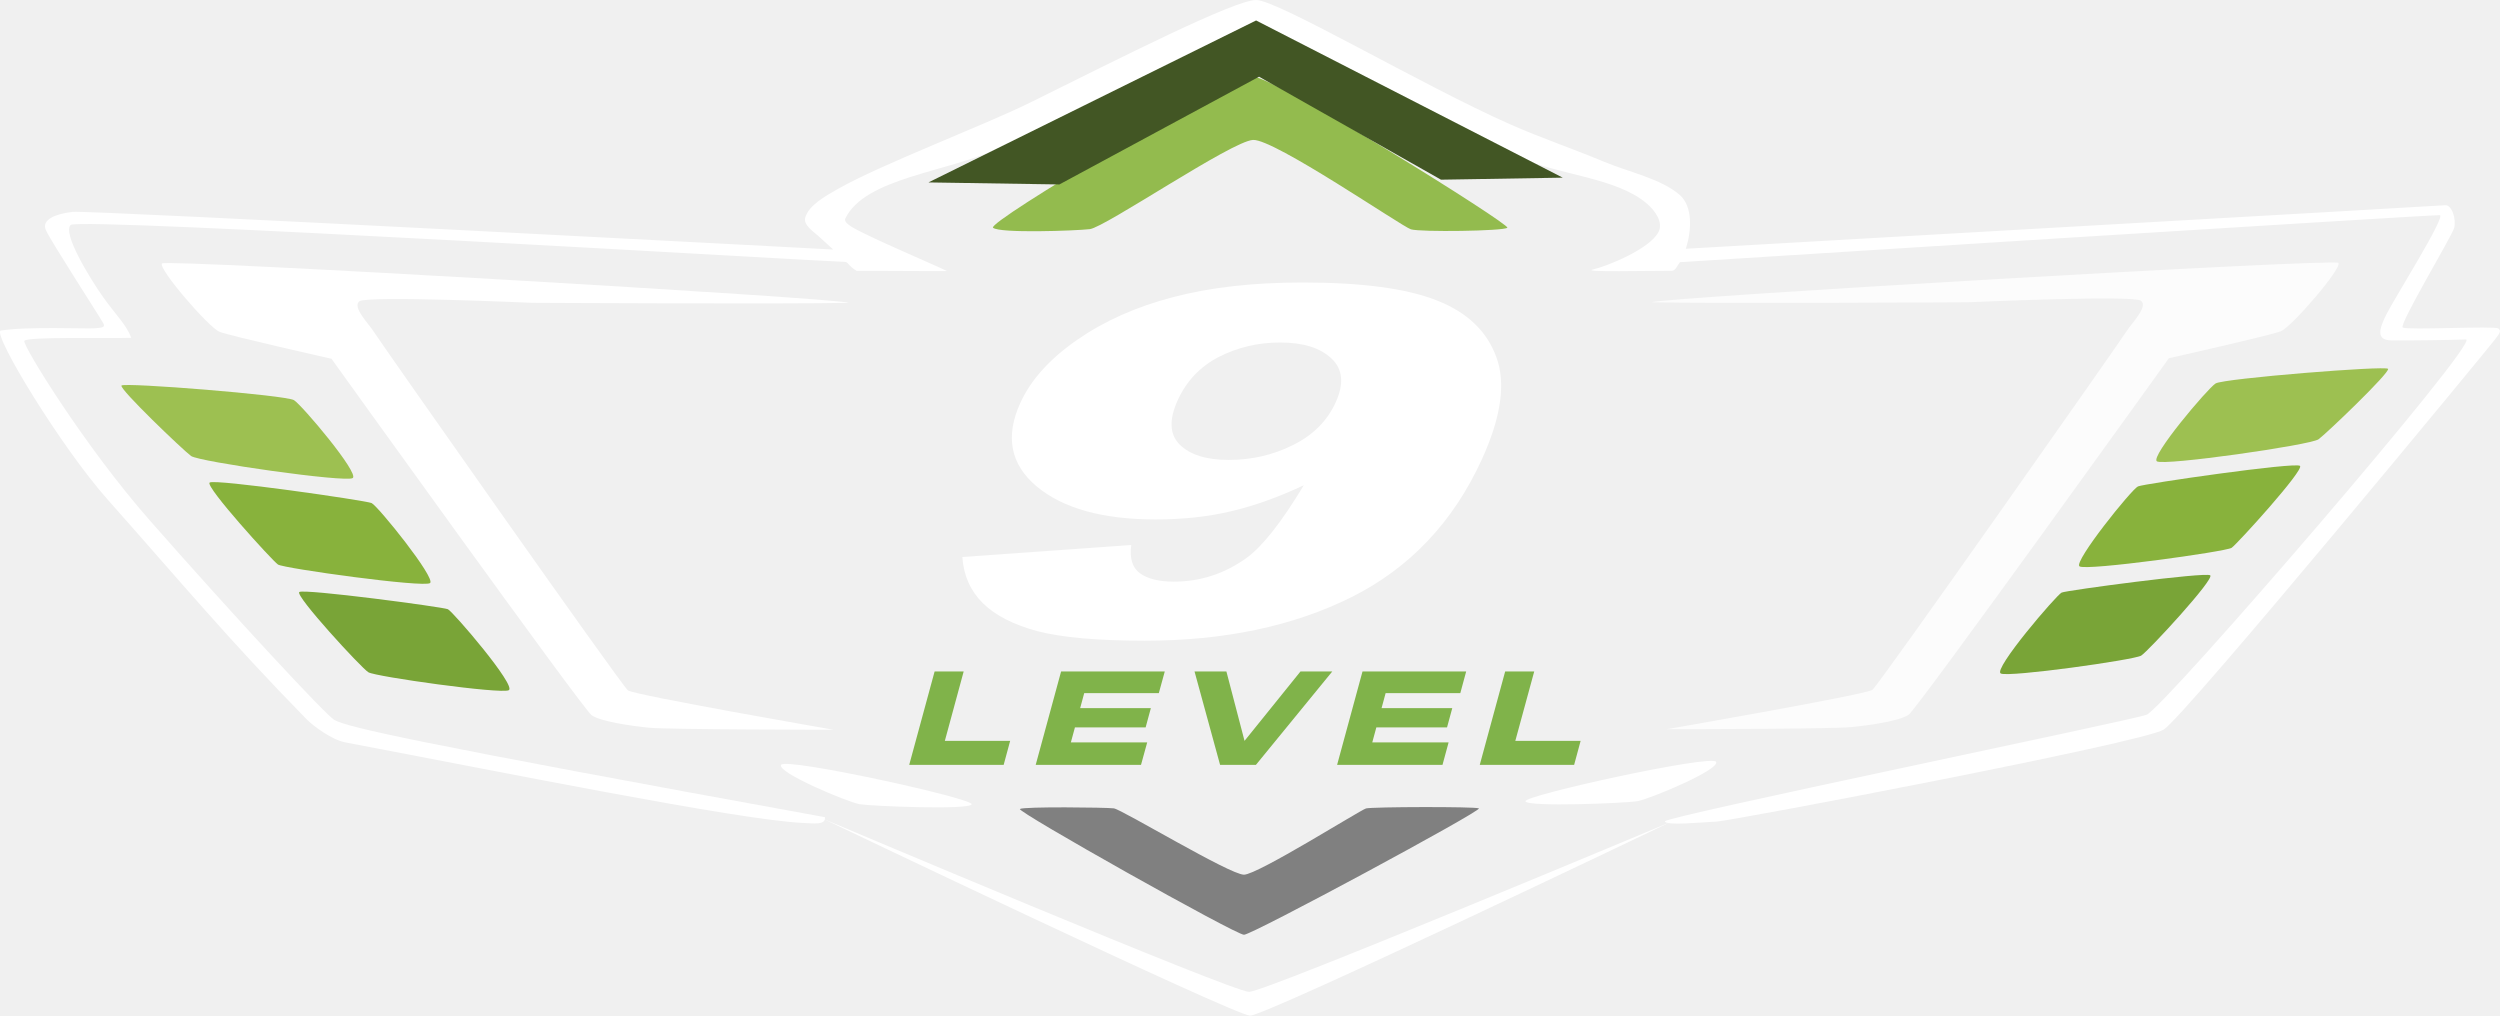
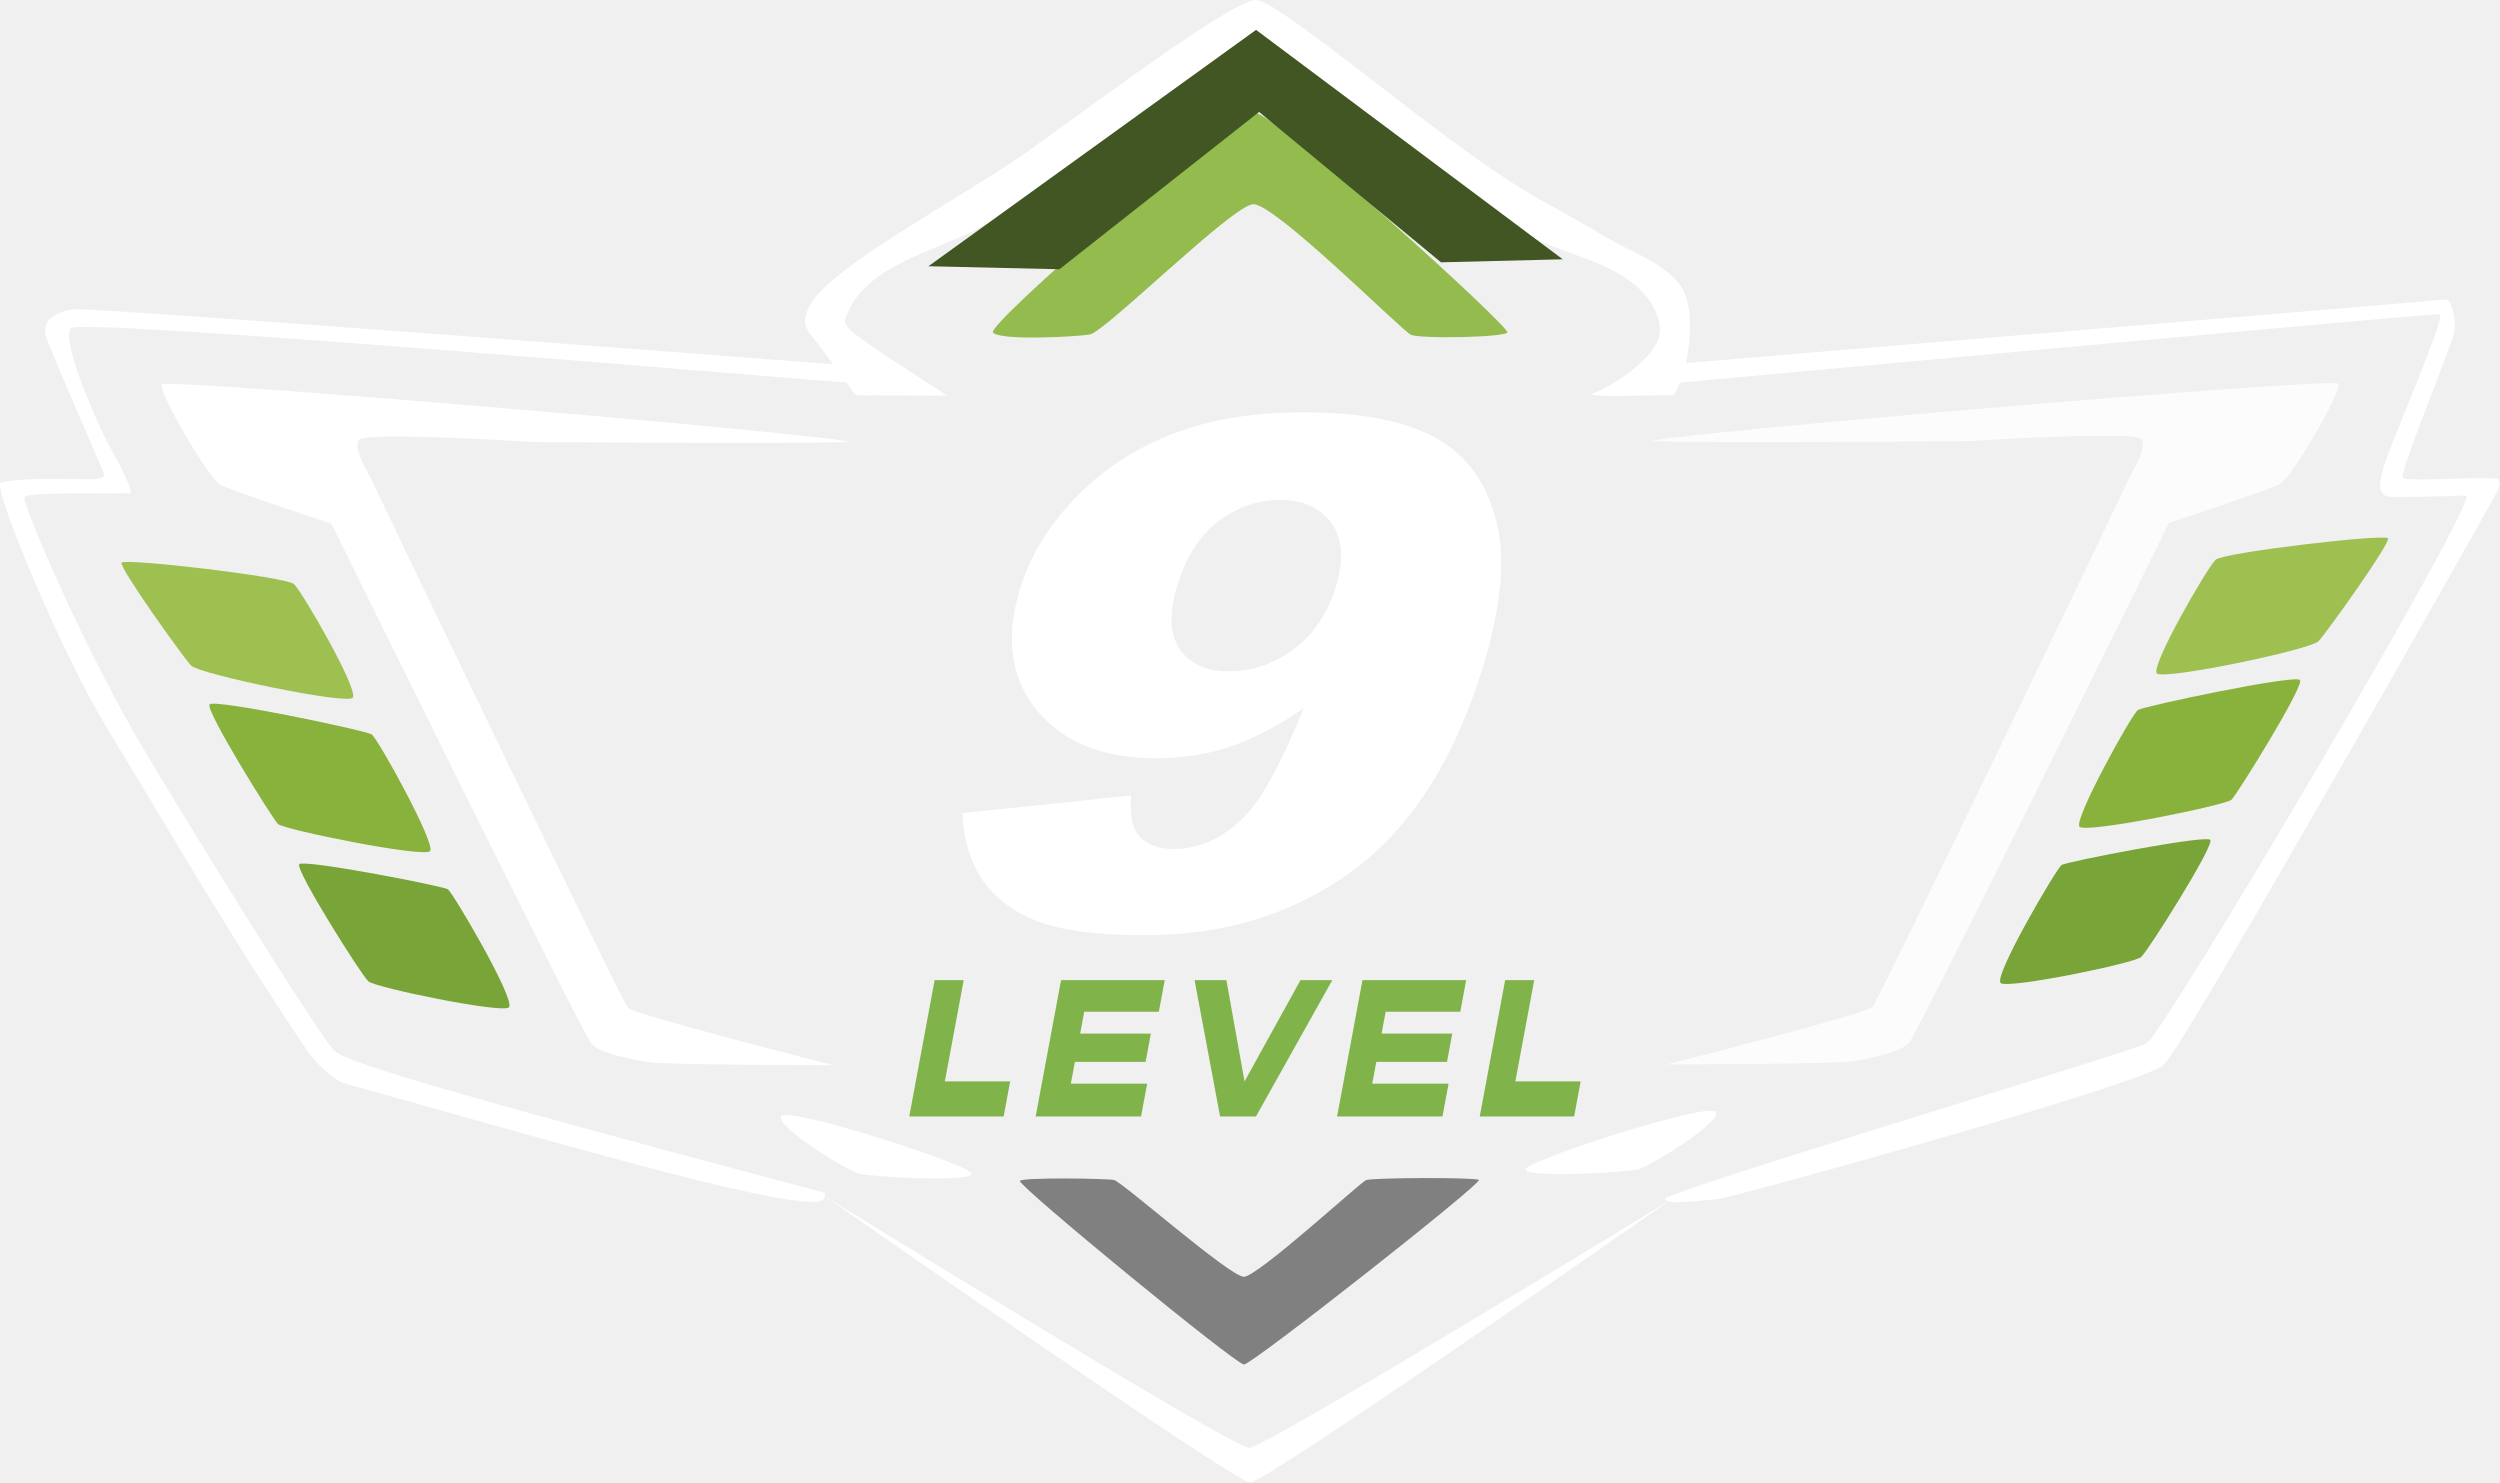
- <svg xmlns="http://www.w3.org/2000/svg" version="1.1" id="Layer_1" x="0px" y="0px" width="32px" height="13px" viewBox="0 0 32 13" enable-background="new 0 0 32 13" xml:space="preserve">
-   <path fill="#808080" d="M13.055,10.355C13.009,10.387 15.818,11.966 15.923,11.965C16.028,11.965 18.985,10.371 18.93,10.347C18.875,10.323 17.561,10.327 17.485,10.348C17.41,10.37 16.101,11.194 15.923,11.196C15.744,11.198 14.359,10.36 14.257,10.347C14.155,10.334 13.101,10.323 13.055,10.355Z" />
-   <path fill="#FFFFFF" d="M21.31,10.513C21.32,10.572 21.785,10.525 21.974,10.516C22.162,10.507 27.424,9.508 27.695,9.339C27.967,9.17 31.869,4.436 31.931,4.351C31.994,4.267 32.02,4.241 31.98,4.205C31.94,4.168 30.807,4.229 30.755,4.192C30.703,4.155 31.384,3.025 31.413,2.918C31.443,2.812 31.386,2.618 31.297,2.627C31.208,2.636 21.73,3.173 21.579,3.184C21.654,2.947 21.669,2.641 21.499,2.494C21.262,2.288 20.858,2.206 20.531,2.07C20.136,1.905 19.72,1.764 19.331,1.592C18.211,1.097 16.356,-0 16.078,0C15.799,0.001 14.364,0.73 13.188,1.312C12.589,1.608 11.304,2.093 10.733,2.414C10.556,2.514 10.35,2.631 10.307,2.786C10.282,2.877 10.403,2.958 10.468,3.015C10.533,3.072 10.665,3.194 10.665,3.194C10.665,3.194 1.146,2.688 0.929,2.712C0.712,2.737 0.528,2.811 0.587,2.945C0.645,3.079 1.297,4.087 1.323,4.139C1.349,4.191 1.312,4.193 1.216,4.202C1.121,4.211 0.338,4.176 0.006,4.232C-0.082,4.303 0.782,5.722 1.374,6.39C2.325,7.461 2.92,8.181 3.924,9.206C4.012,9.295 4.249,9.47 4.418,9.502C6.388,9.875 9.447,10.494 10.269,10.533C10.419,10.54 10.572,10.563 10.559,10.46C5.227,9.491 4.454,9.31 4.279,9.215C4.175,9.158 2.989,7.881 1.918,6.662C1.078,5.707 0.29,4.423 0.311,4.364C0.332,4.306 1.365,4.335 1.679,4.324C1.623,4.163 1.49,4.042 1.318,3.8C1.147,3.558 0.793,2.978 0.906,2.879C1.02,2.779 10.66,3.354 10.813,3.352C10.858,3.352 10.854,3.4 10.965,3.467C11.218,3.465 12.128,3.473 12.12,3.469C11.991,3.404 11.382,3.146 11.082,2.998C10.971,2.943 10.789,2.862 10.82,2.797C11.07,2.276 12.135,2.201 12.747,1.91C13.872,1.376 16.078,0.266 16.078,0.266C16.078,0.266 18.257,1.499 19.447,2.016C19.963,2.241 20.687,2.275 21.073,2.6C21.192,2.7 21.292,2.85 21.228,2.971C21.111,3.193 20.557,3.412 20.391,3.449C20.224,3.486 21.105,3.465 21.398,3.466C21.448,3.466 21.466,3.401 21.504,3.356C21.607,3.348 31.144,2.747 31.229,2.754C31.314,2.761 30.656,3.807 30.549,4.018C30.441,4.229 30.422,4.354 30.609,4.357C30.796,4.36 31.353,4.353 31.564,4.345C31.775,4.338 27.693,9.069 27.476,9.149C27.259,9.228 21.301,10.454 21.311,10.513ZM10.549,10.486C10.549,10.486 15.798,12.996 16,13C16.202,13.004 21.373,10.526 21.373,10.526C21.373,10.526 16.201,12.694 15.989,12.696C15.777,12.698 10.549,10.486 10.549,10.486Z" />
-   <path fill="#FCFCFC" d="M21.334,9.334C21.334,9.334 23.451,9.332 23.696,9.307C23.94,9.283 24.319,9.227 24.431,9.148C24.544,9.07 27.762,4.585 27.762,4.585C27.762,4.585 29.058,4.294 29.195,4.24C29.332,4.186 29.988,3.424 29.931,3.365C29.873,3.306 21.247,3.81 21.14,3.869C21.875,3.887 25.196,3.869 25.196,3.869C25.196,3.869 27.305,3.775 27.404,3.849C27.503,3.922 27.281,4.141 27.22,4.24C27.159,4.34 24.05,8.768 23.967,8.83C23.884,8.892 21.333,9.334 21.333,9.334Z" />
-   <path fill="#79A437" d="M4.715,8.605C4.805,8.661 6.407,8.886 6.512,8.835C6.617,8.783 5.797,7.827 5.733,7.798C5.669,7.769 3.89,7.533 3.831,7.578C3.772,7.623 4.625,8.55 4.715,8.605Z" />
-   <path fill="#88B23C" d="M5.505,7.463C5.582,7.401 4.835,6.473 4.756,6.439C4.677,6.405 2.741,6.126 2.683,6.177C2.624,6.228 3.486,7.177 3.558,7.226C3.629,7.275 5.429,7.525 5.505,7.463Z" />
-   <path fill="#9DC051" d="M1.555,4.935C1.524,4.978 2.343,5.762 2.446,5.837C2.549,5.911 4.426,6.179 4.515,6.119C4.603,6.059 3.866,5.186 3.763,5.122C3.659,5.057 1.586,4.892 1.555,4.935Z" />
-   <path fill="#93BB4E" d="M12.711,2.915C12.791,2.989 13.769,2.954 13.949,2.933C14.145,2.91 15.768,1.804 16.039,1.791C16.31,1.777 17.94,2.897 18.059,2.935C18.178,2.973 19.252,2.958 19.294,2.915C19.337,2.873 16.315,0.989 16.045,0.982C15.776,0.974 12.63,2.842 12.711,2.915Z" />
-   <path fill="#425624" d="M18.445,2.3L20.003,2.274L16.078,0.262L11.884,2.335L13.56,2.361L16.116,0.982Z" />
-   <path fill="#FFFFFF" d="M9.998,9.79C9.94,9.887 10.852,10.268 11.004,10.294C11.157,10.319 12.408,10.37 12.437,10.295C12.466,10.221 10.056,9.692 9.998,9.79Z" />
-   <path fill="#FFFFFF" d="M21.966,9.751C22.024,9.849 21.112,10.23 20.959,10.255C20.807,10.281 19.556,10.332 19.526,10.257C19.497,10.182 21.908,9.654 21.966,9.751Z" />
-   <path fill="#80B34A" d="M11.638,9.79L12.847,9.79L12.93,9.483L12.094,9.483L12.335,8.595L11.963,8.595ZM13.257,9.79L14.605,9.79L14.684,9.503L13.707,9.503L13.759,9.311L14.664,9.311L14.731,9.064L13.826,9.064L13.878,8.872L14.833,8.872L14.909,8.595L13.582,8.595ZM15.617,9.79L16.076,9.79L17.053,8.595L16.646,8.595L15.93,9.483L15.698,8.595L15.29,8.595ZM17.115,9.79L18.464,9.79L18.542,9.503L17.565,9.503L17.617,9.311L18.522,9.311L18.589,9.064L17.684,9.064L17.736,8.872L18.692,8.872L18.767,8.595L17.44,8.595ZM18.941,9.79L20.149,9.79L20.232,9.483L19.396,9.483L19.638,8.595L19.266,8.595Z" />
-   <path fill="#FFFFFF" d="M12.318,7.13L14.48,6.976C14.457,7.147 14.494,7.268 14.593,7.339C14.691,7.409 14.835,7.445 15.024,7.445C15.362,7.445 15.671,7.345 15.951,7.145C16.157,6.998 16.402,6.686 16.689,6.211C16.368,6.362 16.059,6.473 15.762,6.543C15.465,6.614 15.142,6.649 14.794,6.649C14.116,6.649 13.608,6.508 13.269,6.226C12.933,5.943 12.864,5.587 13.061,5.155C13.196,4.861 13.437,4.593 13.786,4.351C14.134,4.109 14.544,3.926 15.017,3.803C15.491,3.678 16.043,3.616 16.673,3.616C17.43,3.616 18.003,3.692 18.39,3.845C18.779,3.997 19.033,4.239 19.153,4.571C19.277,4.902 19.215,5.34 18.966,5.884C18.599,6.684 18.044,7.271 17.298,7.644C16.553,8.015 15.672,8.201 14.653,8.201C14.05,8.201 13.594,8.16 13.283,8.08C12.973,7.997 12.739,7.877 12.58,7.72C12.421,7.562 12.334,7.366 12.318,7.13ZM17.096,5.152C17.206,4.912 17.188,4.724 17.043,4.589C16.899,4.452 16.68,4.384 16.383,4.384C16.105,4.384 15.844,4.445 15.602,4.568C15.363,4.691 15.188,4.876 15.075,5.122C14.962,5.37 14.97,5.559 15.099,5.69C15.232,5.821 15.441,5.887 15.727,5.887C16.023,5.887 16.298,5.823 16.552,5.696C16.807,5.569 16.988,5.388 17.096,5.152Z" />
-   <path fill="#FFFFFF" d="M10.671,9.341C10.671,9.341 8.553,9.339 8.309,9.315C8.064,9.29 7.686,9.234 7.573,9.155C7.461,9.077 4.243,4.592 4.243,4.592C4.243,4.592 2.947,4.301 2.81,4.247C2.672,4.193 2.016,3.431 2.074,3.372C2.132,3.313 10.758,3.817 10.865,3.876C10.13,3.894 6.808,3.876 6.808,3.876C6.808,3.876 4.7,3.782 4.601,3.856C4.502,3.929 4.724,4.148 4.785,4.247C4.846,4.347 7.955,8.775 8.038,8.837C8.121,8.899 10.671,9.341 10.671,9.341Z" />
-   <path fill="#79A437" d="M27.407,8.392C27.317,8.447 25.715,8.672 25.61,8.621C25.505,8.57 26.325,7.614 26.389,7.585C26.453,7.556 28.232,7.319 28.291,7.364C28.351,7.41 27.497,8.336 27.407,8.392Z" />
-   <path fill="#88B23C" d="M26.617,7.249C26.541,7.187 27.287,6.26 27.366,6.226C27.446,6.191 29.381,5.912 29.44,5.963C29.498,6.014 28.636,6.963 28.565,7.012C28.493,7.061 26.693,7.311 26.617,7.249Z" />
-   <path fill="#9DC051" d="M30.567,4.721C30.598,4.764 29.779,5.549 29.677,5.623C29.574,5.697 27.696,5.966 27.608,5.905C27.52,5.845 28.256,4.973 28.36,4.908C28.464,4.844 30.536,4.678 30.567,4.721Z" />
+ <svg xmlns="http://www.w3.org/2000/svg" version="1.1" width="166.38px" height="98.663px" viewBox="0 0 166.38 98.663" xml:space="preserve">
+   <path fill="#808080" d="M67.876,78.587C67.637,78.828 82.241,90.814 82.788,90.811C83.335,90.807 98.708,78.712 98.422,78.527C98.136,78.343 91.305,78.377 90.913,78.539C90.521,78.702 83.715,84.954 82.788,84.971C81.861,84.988 74.659,78.626 74.129,78.528C73.6,78.43 68.115,78.346 67.875,78.587Z" />
+   <path fill="#FFFFFF" d="M110.801,79.787C110.85,80.233 113.271,79.883 114.249,79.812C115.227,79.742 142.587,72.162 143.999,70.877C145.411,69.592 165.697,33.665 166.022,33.023C166.347,32.381 166.486,32.186 166.276,31.911C166.066,31.637 160.177,32.094 159.906,31.815C159.635,31.536 163.176,22.956 163.329,22.15C163.482,21.344 163.19,19.867 162.725,19.935C162.261,20.004 112.981,24.079 112.196,24.166C112.585,22.366 112.665,20.044 111.783,18.928C110.547,17.366 108.45,16.744 106.749,15.707C104.695,14.454 102.529,13.387 100.507,12.082C94.686,8.325 85.041,-0.003 83.594,0.002C82.146,0.005 74.685,5.537 68.567,9.957C65.453,12.207 58.775,15.884 55.806,18.325C54.883,19.084 53.814,19.969 53.592,21.143C53.461,21.832 54.092,22.45 54.427,22.881C54.762,23.312 55.452,24.242 55.452,24.242C55.452,24.242 5.959,20.401 4.83,20.586C3.701,20.771 2.748,21.332 3.052,22.352C3.356,23.371 6.741,31.019 6.878,31.413C7.014,31.806 6.82,31.823 6.324,31.891C5.828,31.959 1.756,31.694 0.032,32.117C-0.427,32.654 4.065,43.429 7.142,48.493C12.086,56.628 15.182,62.085 20.404,69.866C20.861,70.547 22.091,71.871 22.971,72.114C33.216,74.947 49.116,79.646 53.39,79.939C54.171,79.992 54.966,80.165 54.9,79.385C27.179,72.028 23.159,70.656 22.247,69.934C21.708,69.506 15.538,59.811 9.97,50.563C5.606,43.314 1.508,33.568 1.617,33.124C1.727,32.68 7.1,32.904 8.731,32.818C8.441,31.593 7.745,30.677 6.853,28.841C5.962,27.006 4.125,22.602 4.713,21.848C5.302,21.094 55.425,25.455 56.22,25.441C56.457,25.437 56.433,25.805 57.012,26.315C58.328,26.294 63.06,26.358 63.017,26.326C62.346,25.836 59.178,23.878 57.619,22.754C57.041,22.337 56.093,21.721 56.256,21.227C57.559,17.272 63.095,16.705 66.277,14.499C72.124,10.444 83.593,2.015 83.593,2.015C83.593,2.015 94.923,11.375 101.111,15.304C103.797,17.01 107.559,17.266 109.568,19.733C110.185,20.491 110.706,21.634 110.373,22.552C109.766,24.233 106.883,25.894 106.019,26.177C105.155,26.459 109.735,26.3 111.254,26.303C111.517,26.303 111.61,25.809 111.808,25.467C112.343,25.41 161.929,20.85 162.37,20.904C162.811,20.958 159.391,28.892 158.834,30.495C158.276,32.099 158.176,33.045 159.148,33.066C160.119,33.087 163.014,33.035 164.111,32.979C165.208,32.922 143.988,68.83 142.859,69.434C141.73,70.039 110.753,79.34 110.802,79.786ZM54.85,79.586C54.85,79.586 82.141,98.634 83.19,98.664C84.239,98.694 111.128,79.888 111.128,79.888C111.128,79.888 84.234,96.339 83.131,96.356C82.029,96.372 54.85,79.586 54.85,79.586Z" />
+   <path fill="#FCFCFC" d="M110.921,70.84C110.921,70.84 121.932,70.823 123.203,70.639C124.474,70.455 126.444,70.027 127.029,69.43C127.614,68.834 144.345,34.797 144.345,34.797C144.345,34.797 151.081,32.592 151.795,32.18C152.509,31.768 155.92,25.983 155.62,25.535C155.321,25.087 110.469,28.917 109.913,29.361C113.737,29.503 131.005,29.361 131.005,29.361C131.005,29.361 141.966,28.652 142.482,29.21C142.999,29.768 141.842,31.424 141.526,32.18C141.21,32.936 125.043,66.544 124.612,67.014C124.181,67.484 110.92,70.84 110.92,70.84Z" />
+   <path fill="#79A437" d="M24.514,65.309C24.983,65.731 33.315,67.44 33.86,67.05C34.404,66.66 30.141,59.405 29.808,59.185C29.475,58.965 20.225,57.171 19.917,57.513C19.61,57.855 24.045,64.887 24.514,65.309Z" />
+   <path fill="#88B23C" d="M28.625,56.639C29.021,56.168 25.14,49.129 24.728,48.87C24.316,48.611 14.253,46.491 13.948,46.879C13.643,47.266 18.125,54.467 18.498,54.839C18.87,55.212 28.228,57.11 28.625,56.639Z" />
+   <path fill="#9DC051" d="M8.087,37.451C7.926,37.776 12.184,43.733 12.718,44.297C13.252,44.861 23.015,46.899 23.473,46.441C23.931,45.982 20.103,39.363 19.564,38.873C19.025,38.383 8.248,37.126 8.087,37.451Z" />
+   <path fill="#93BB4E" d="M66.088,22.126C66.507,22.683 71.591,22.42 72.525,22.261C73.546,22.088 81.984,13.692 83.392,13.591C84.801,13.489 93.278,21.989 93.896,22.278C94.515,22.566 100.098,22.453 100.319,22.127C100.541,21.801 84.829,7.509 83.426,7.45C82.024,7.391 65.668,21.569 66.087,22.126Z" />
+   <path fill="#425624" d="M95.901,17.458L104.004,17.257L83.594,1.989L61.789,17.719L70.506,17.92L83.795,7.45Z" />
+   <path fill="#FFFFFF" d="M51.981,74.297C51.68,75.036 56.422,77.93 57.216,78.123C58.01,78.315 64.514,78.7 64.666,78.135C64.818,77.57 52.282,73.558 51.981,74.297Z" />
+   <path fill="#FFFFFF" d="M114.211,74.007C114.512,74.746 109.77,77.64 108.976,77.833C108.182,78.025 101.678,78.41 101.526,77.845C101.374,77.279 113.91,73.268 114.211,74.007Z" />
+   <path fill="#80B34A" d="M60.513,74.302L66.794,74.302L67.228,71.971L62.881,71.971L64.137,65.23L62.203,65.23ZM68.926,74.302L75.939,74.302L76.346,72.121L71.266,72.121L71.537,70.668L76.242,70.668L76.592,68.788L71.887,68.788L72.158,67.335L77.124,67.335L77.516,65.23L70.616,65.23ZM81.2,74.302L83.587,74.302L88.666,65.23L86.549,65.23L82.827,71.971L81.618,65.23L79.501,65.23ZM88.986,74.302L95.999,74.302L96.406,72.121L91.326,72.121L91.597,70.668L96.302,70.668L96.652,68.788L91.947,68.788L92.218,67.335L97.184,67.335L97.576,65.23L90.676,65.23ZM98.48,74.302L104.762,74.302L105.196,71.971L100.849,71.971L102.105,65.23L100.171,65.23Z" />
+   <path fill="#FFFFFF" d="M64.046,54.113L75.286,52.943C75.165,54.243 75.36,55.161 75.872,55.697C76.385,56.233 77.133,56.5 78.117,56.5C79.871,56.5 81.478,55.743 82.937,54.228C84.004,53.111 85.281,50.746 86.771,47.135C85.105,48.283 83.499,49.124 81.953,49.66C80.406,50.196 78.73,50.463 76.922,50.463C73.396,50.463 70.751,49.392 68.988,47.25C67.243,45.107 66.884,42.399 67.911,39.124C68.611,36.89 69.866,34.855 71.677,33.018C73.487,31.182 75.622,29.797 78.08,28.863C80.543,27.915 83.412,27.44 86.688,27.44C90.626,27.44 93.603,28.022 95.619,29.185C97.64,30.332 98.961,32.169 99.584,34.694C100.229,37.203 99.905,40.524 98.61,44.656C96.706,50.731 93.815,55.184 89.939,58.015C86.067,60.831 81.483,62.239 76.185,62.239C73.052,62.239 70.678,61.932 69.062,61.32C67.451,60.693 66.233,59.782 65.408,58.589C64.583,57.395 64.129,55.903 64.045,54.113ZM88.887,39.101C89.458,37.28 89.367,35.856 88.614,34.831C87.866,33.791 86.723,33.27 85.183,33.27C83.734,33.27 82.379,33.737 81.12,34.67C79.879,35.604 78.966,37.004 78.381,38.871C77.791,40.753 77.832,42.192 78.505,43.187C79.195,44.181 80.284,44.678 81.769,44.678C83.308,44.678 84.739,44.197 86.062,43.232C87.384,42.268 88.326,40.891 88.887,39.101Z" />
+   <path fill="#FFFFFF" d="M55.483,70.894C55.483,70.894 44.472,70.877 43.201,70.693C41.93,70.509 39.96,70.081 39.375,69.484C38.791,68.888 22.059,34.852 22.059,34.852C22.059,34.852 15.323,32.645 14.609,32.234C13.895,31.822 10.484,26.037 10.784,25.589C11.083,25.142 55.935,28.971 56.491,29.415C52.667,29.557 35.399,29.415 35.399,29.415C35.399,29.415 24.438,28.706 23.922,29.264C23.405,29.822 24.562,31.478 24.878,32.234C25.194,32.99 41.361,66.598 41.792,67.068C42.223,67.538 55.484,70.894 55.484,70.894Z" />
+   <path fill="#79A437" d="M142.501,63.688C142.032,64.11 133.7,65.819 133.155,65.429C132.611,65.039 136.874,57.784 137.207,57.564C137.54,57.344 146.79,55.55 147.098,55.892C147.405,56.234 142.97,63.266 142.501,63.688Z" />
+   <path fill="#88B23C" d="M138.391,55.018C137.995,54.547 141.876,47.508 142.288,47.249C142.7,46.99 152.763,44.87 153.068,45.258C153.373,45.645 148.891,52.846 148.518,53.218C148.145,53.59 138.788,55.489 138.391,55.018Z" />
+   <path fill="#9DC051" d="M158.931,35.83C159.092,36.155 154.834,42.112 154.3,42.676C153.766,43.239 144.003,45.278 143.545,44.82C143.087,44.361 146.915,37.742 147.454,37.252C147.993,36.762 158.77,35.505 158.931,35.83Z" />
</svg>
